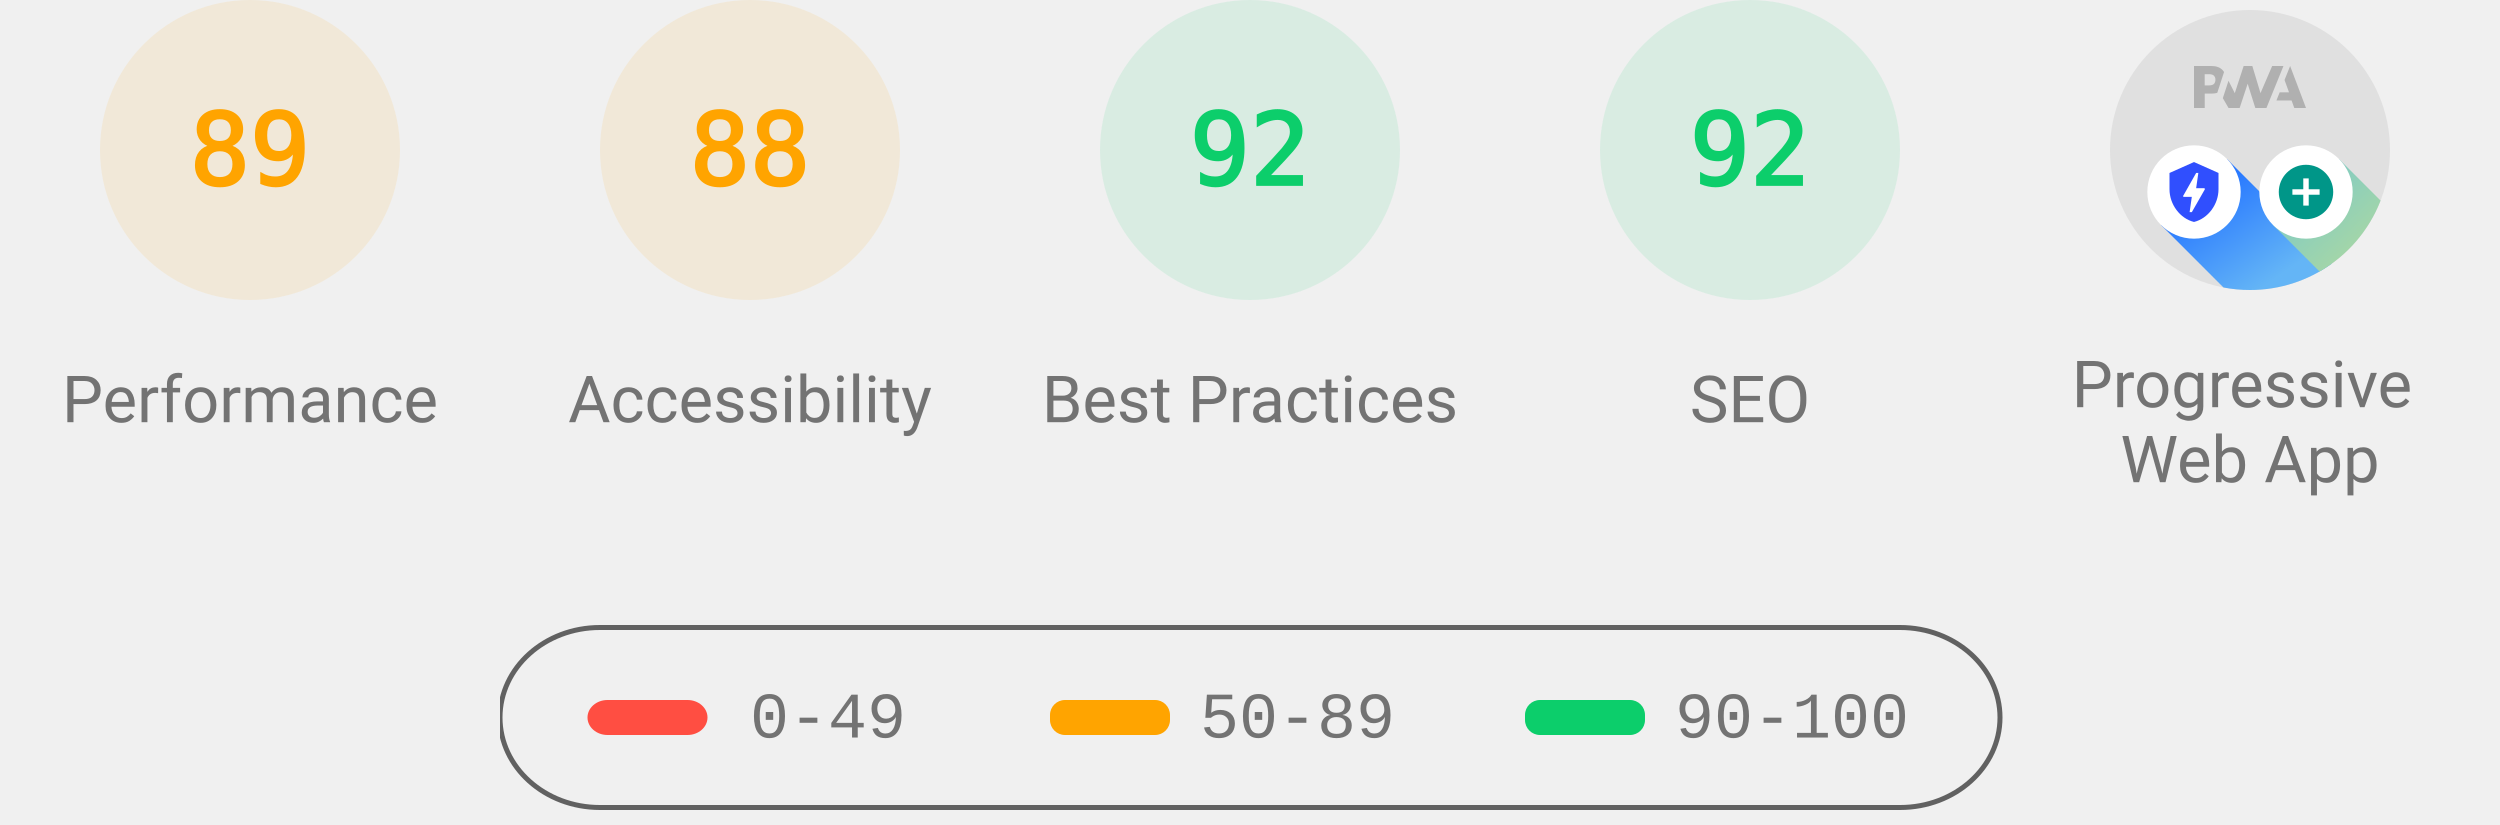
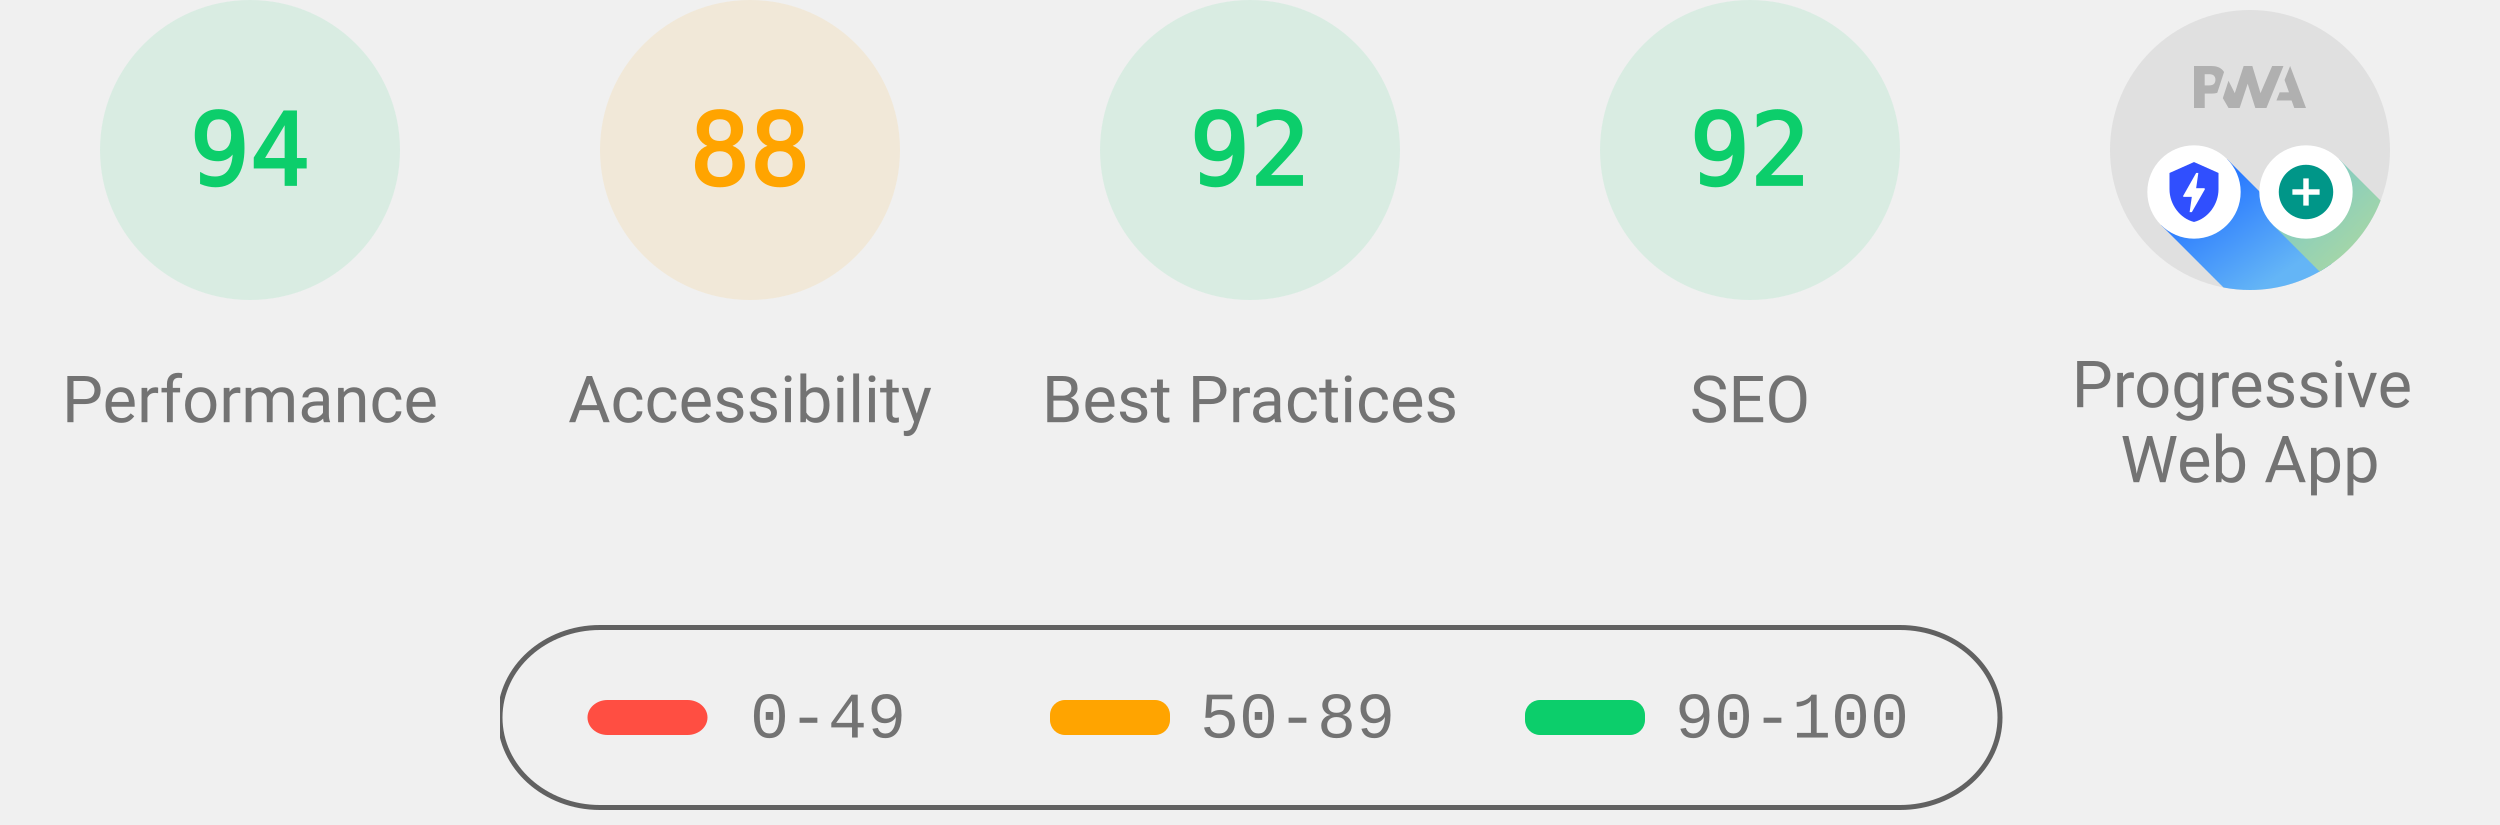
<svg xmlns="http://www.w3.org/2000/svg" class="theme--agnostic" fill="none" width="1000" height="330">
  <style>
			.gauge-base {
				opacity: 0.1
			}

			.gauge-arc {
				fill: none;
				animation-delay: 250ms;
				stroke-linecap: round;
				transform: rotate(-90deg);
				transform-origin: 100px 60px;
				animation: load-gauge 1s ease forwards
			}

			.guage-text {
				font-size: 40px;
				font-family: monospace;
				text-align: center
			}

			.guage-red {
				color: #ff4e42;
				fill: #ff4e42;
				stroke: #ff4e42
			}
			.guage-orange {
				color: #ffa400;
				fill: #ffa400;
				stroke: #ffa400
			}
			.guage-green {
				color: #0cce6b;
				fill: #0cce6b;
				stroke: #0cce6b
			}
			.theme--agnostic .guage-undefined {
				color: #5c5c5c;
				fill: #5c5c5c;
				stroke: #5c5c5c
			}
			.theme--light .guage-undefined {
				color: #1e1e1e;
				fill: #1e1e1e;
				stroke: #1e1e1e
			}
			.theme--dark .guage-undefined {
				color: #f5f5f5;
				fill: #f5f5f5;
				stroke: #f5f5f5
			}

			.guage-title {
				stroke: none;
				font-size: 26px;
				line-height: 26px;
				font-family: Roboto, Halvetica, Arial, sans-serif
			}
			.metric.guage-title {
				font-family: 'Courier New', Courier, monospace
			}
			.theme--agnostic .guage-title {
				color: #737373;
				fill: #737373
			}
			.theme--light .guage-title {
				color: #212121;
				fill: #212121
			}
			.theme--dark .guage-title {
				color: #f5f5f5;
				fill: #f5f5f5
			}

			@keyframes load-gauge {
				from {
					stroke-dasharray: 0 352.858
				}
			}
			.lh-gauge--pwa__disc {
				fill: #e0e0e0
			}
			.lh-gauge--pwa__logo {
				position: relative;
				fill: #b0b0b0
			}
			.lh-gauge--pwa__invisible {
				display: none
			}
			.lh-gauge--pwa__visible {
				display: inline
			}
			.guage-invisible {
				display: none
			}
			.lh-gauge--pwa__logo--primary-color {
				fill: #304ffe
			}
			.theme--agnostic .lh-gauge--pwa__logo--secondary-color {
				fill: #787878
			}
			.theme--light .lh-gauge--pwa__logo--secondary-color {
				fill: #3d3d3d
			}
			.theme--dark .lh-gauge--pwa__logo--secondary-color {
				fill: #d8b6b6
			}
			.theme--light #svg_2 {
				stroke: #00000022
			}
			.theme--agnostic #svg_2 {
				stroke: #616161
			}
			.theme--light #svg_2 {
				stroke: #00000022
			}
			.theme--dark #svg_2 {
				stroke: #f5f5f566
			}
		</style>
-   <svg class="guage-div guage-perf guage-orange" viewBox="0 0 200 200" width="200" height="200" x="0" y="0">
-     <circle class="gauge-base" r="56" cx="100" cy="60" stroke-width="8" />
-     <circle class="gauge-arc guage-arc-1" r="56" cx="100" cy="60" stroke-width="8" style="stroke-dasharray: 313.154, 351.858;" />
-     <text class="guage-text" x="100px" y="60px" alignment-baseline="central" dominant-baseline="central" text-anchor="middle">89</text>
+   <svg class="guage-div guage-perf guage-green" viewBox="0 0 200 200" width="200" height="200" x="0" y="0">
+     <circle class="gauge-base" r="56" cx="100" cy="60" stroke-width="8" />
+     <circle class="gauge-arc guage-arc-1" r="56" cx="100" cy="60" stroke-width="8" style="stroke-dasharray: 330.747, 351.858;" />
+     <text class="guage-text" x="100px" y="60px" alignment-baseline="central" dominant-baseline="central" text-anchor="middle">94</text>
    <text class="guage-title" x="100px" y="160px" alignment-baseline="central" dominant-baseline="central" text-anchor="middle">Performance</text>
  </svg>,<svg class="guage-div guage-perf guage-orange" viewBox="0 0 200 200" width="200" height="200" x="200" y="0">
    <circle class="gauge-base" r="56" cx="100" cy="60" stroke-width="8" />
    <circle class="gauge-arc guage-arc-1" r="56" cx="100" cy="60" stroke-width="8" style="stroke-dasharray: 309.635, 351.858;" />
    <text class="guage-text" x="100px" y="60px" alignment-baseline="central" dominant-baseline="central" text-anchor="middle">88</text>
    <text class="guage-title" x="100px" y="160px" alignment-baseline="central" dominant-baseline="central" text-anchor="middle">Accessibility</text>
  </svg>,<svg class="guage-div guage-perf guage-green" viewBox="0 0 200 200" width="200" height="200" x="400" y="0">
    <circle class="gauge-base" r="56" cx="100" cy="60" stroke-width="8" />
    <circle class="gauge-arc guage-arc-1" r="56" cx="100" cy="60" stroke-width="8" style="stroke-dasharray: 323.709, 351.858;" />
    <text class="guage-text" x="100px" y="60px" alignment-baseline="central" dominant-baseline="central" text-anchor="middle">92</text>
    <text class="guage-title" x="100px" y="160px" alignment-baseline="central" dominant-baseline="central" text-anchor="middle">Best Practices</text>
  </svg>,<svg class="guage-div guage-perf guage-green" viewBox="0 0 200 200" width="200" height="200" x="600" y="0">
    <circle class="gauge-base" r="56" cx="100" cy="60" stroke-width="8" />
    <circle class="gauge-arc guage-arc-1" r="56" cx="100" cy="60" stroke-width="8" style="stroke-dasharray: 323.709, 351.858;" />
    <text class="guage-text" x="100px" y="60px" alignment-baseline="central" dominant-baseline="central" text-anchor="middle">92</text>
    <text class="guage-title" x="100px" y="160px" alignment-baseline="central" dominant-baseline="central" text-anchor="middle">SEO</text>
  </svg>,<svg class="guage-div guage-pwa" viewBox="0 0 200 200" width="200" height="200" x="800" y="0">
    <svg viewBox="0 0 60 60" width="112" height="112" x="44" y="4">
      <defs>
        <linearGradient id="lh-gauge--pwa__check-circle__gradient-0" x1="50%" y1="0%" x2="50%" y2="100%">
          <stop stop-color="#00C852" offset="0%" />
          <stop stop-color="#009688" offset="100%" />
        </linearGradient>
        <linearGradient id="lh-gauge--pwa__installable__shadow-gradient-0" x1="76.056%" x2="24.111%" y1="82.995%" y2="24.735%">
          <stop stop-color="#A5D6A7" offset="0%" />
          <stop stop-color="#80CBC4" offset="100%" />
        </linearGradient>
        <linearGradient id="lh-gauge--pwa__fast-reliable__shadow-gradient-0" x1="76.056%" y1="82.995%" x2="25.678%" y2="26.493%">
          <stop stop-color="#64B5F6" offset="0%" />
          <stop stop-color="#2979FF" offset="100%" />
        </linearGradient>
        <g id="lh-gauge--pwa__fast-reliable-badge-0">
          <circle fill="#FFFFFF" cx="10" cy="10" r="10" />
          <path fill="#304FFE" d="M10 3.58l5.25 2.34v3.5c0 3.23-2.24 6.26-5.25 7-3.01-.74-5.25-3.77-5.25-7v-3.5L10 3.58zm-.47 10.74l2.76-4.83.03-.07c.04-.08 0-.24-.22-.24h-1.64l.47-3.26h-.47l-2.7 4.77c-.02.01.05-.1-.04.05-.09.16-.1.31.18.31h1.63l-.47 3.27h.47z" />
        </g>
        <g id="lh-gauge--pwa__installable-badge-0">
          <circle fill="#FFFFFF" cx="10" cy="10" r="10" />
          <path fill="#009688" d="M10 4.167A5.835 5.835 0 0 0 4.167 10 5.835 5.835 0 0 0 10 15.833 5.835 5.835 0 0 0 15.833 10 5.835 5.835 0 0 0 10 4.167zm2.917 6.416h-2.334v2.334H9.417v-2.334H7.083V9.417h2.334V7.083h1.166v2.334h2.334v1.166z" />
        </g>
      </defs>
      <g stroke="none" fill-rule="nonzero">
        <circle class="lh-gauge--pwa__disc" cx="30" cy="30" r="30" />
        <g class="lh-gauge--pwa__logo">
          <path d="M35.66 19.39l.7-1.75h2L37.4 15 38.6 12l3.4 9h-2.51l-.58-1.61z" />
          <path d="M33.52 21l3.65-9h-2.42l-2.5 5.82L30.5 12h-1.86l-1.9 5.82-1.35-2.65-1.21 3.72L25.4 21h2.38l1.72-5.2 1.64 5.2z" />
          <path fill-rule="nonzero" d="M20.3 17.91h1.48c.45 0 .85-.05 1.2-.15l.39-1.18 1.07-3.3a2.64 2.64 0 0 0-.28-.37c-.55-.6-1.36-.91-2.42-.91H18v9h2.3V17.9zm1.96-3.84c.22.22.33.5.33.87 0 .36-.1.65-.29.87-.2.23-.59.35-1.15.35h-.86v-2.41h.87c.52 0 .89.1 1.1.32z" />
        </g>
        <rect class="lh-gauge--pwa__component lh-gauge--pwa__na-line lh-gauge--pwa__invisible" fill="#FFFFFF" x="20" y="32" width="20" height="4" rx="2" />
        <g class="lh-gauge--pwa__component lh-gauge--pwa__fast-reliable-badge lh-gauge--pwa__invisible" transform="translate(20, 29)">
          <path fill="url(#lh-gauge--pwa__fast-reliable__shadow-gradient-0)" d="M33.63 19.49A30 30 0 0 1 16.2 30.36L3 17.14 17.14 3l16.49 16.49z" />
          <use href="#lh-gauge--pwa__fast-reliable-badge-0" />
        </g>
        <g class="lh-gauge--pwa__component lh-gauge--pwa__installable-badge lh-gauge--pwa__invisible" transform="translate(20, 29)">
          <path fill="url(#lh-gauge--pwa__installable__shadow-gradient-0)" d="M33.629 19.487c-4.272 5.453-10.391 9.39-17.415 10.869L3 17.142 17.142 3 33.63 19.487z" />
          <use href="#lh-gauge--pwa__installable-badge-0" />
        </g>
        <g class="lh-gauge--pwa__component lh-gauge--pwa__fast-reliable-installable-badges lh-gauge--pwa__visible">
          <g transform="translate(8, 29)">
            <path fill="url(#lh-gauge--pwa__fast-reliable__shadow-gradient-0)" d="M16.321 30.463L3 17.143 17.142 3l22.365 22.365A29.864 29.864 0 0 1 22 31c-1.942 0-3.84-.184-5.679-.537z" />
            <use href="#lh-gauge--pwa__fast-reliable-badge-0" />
          </g>
          <g transform="translate(32, 29)">
            <path fill="url(#lh-gauge--pwa__installable__shadow-gradient-0)" d="M25.982 11.84a30.107 30.107 0 0 1-13.08 15.203L3 17.143 17.142 3l8.84 8.84z" />
            <use href="#lh-gauge--pwa__installable-badge-0" />
          </g>
        </g>
        <g class="lh-gauge--pwa__component lh-gauge--pwa__check-circle lh-gauge--pwa__invisible" transform="translate(18, 28)">
          <circle fill="#FFFFFF" cx="12" cy="12" r="12" />
          <path fill="url(#lh-gauge--pwa__check-circle__gradient-0)" d="M12 2a10 10 0 1 0 0 20 10 10 0 0 0 0-20zm-2 15l-5-5 1.41-1.41L10 14.17l7.59-7.59L19 8l-9 9z" />
        </g>
      </g>
    </svg>
    <text class="guage-title" y="160px" alignment-baseline="central" dominant-baseline="central" text-anchor="middle">
      <tspan x="100px" dy="-6px">Progressive</tspan>
      <tspan x="100px" dy="30px">Web App</tspan>
    </text>
  </svg>
  <svg width="604" height="76" x="200" y="250">
    <g>
      <rect fill="none" id="canvas_background" height="80" width="604" y="-1" x="-1" />
      <g display="none" overflow="visible" y="0" x="0" height="100%" width="100%" id="canvasGrid">
        <rect fill="url(#gridpattern)" stroke-width="0" y="0" x="0" height="100%" width="100%" />
      </g>
    </g>
    <g>
      <rect fill-opacity="0" stroke-width="2" rx="40" id="svg_2" height="72" width="600" y="1" x="0" fill="#000000" />
      <rect stroke="#000" rx="8" id="svg_3" height="14" width="48" y="30" x="35" stroke-opacity="null" stroke-width="0" fill="#ff4e42" />
      <rect stroke="#000" rx="6" id="svg_4" height="14" width="48" y="30" x="220" stroke-opacity="null" stroke-width="0" fill="#ffa400" />
      <rect stroke="#000" rx="6" id="svg_5" height="14" width="48" y="30" x="410" stroke-opacity="null" stroke-width="0" fill="#0cce6b" />
      <text class="metric guage-title" xml:space="preserve" text-anchor="start" font-size="26" id="svg_6" y="45" x="100" stroke-opacity="null" stroke-width="0" stroke="#000">0-49</text>
      <text class="metric guage-title" xml:space="preserve" text-anchor="start" font-size="26" id="svg_7" y="45" x="280" stroke-opacity="null" stroke-width="0" stroke="#000">50-89</text>
      <text class="metric guage-title" xml:space="preserve" text-anchor="start" font-size="26" id="svg_8" y="45" x="470" stroke-opacity="null" stroke-width="0" stroke="#000">90-100</text>
    </g>
  </svg>
</svg>
